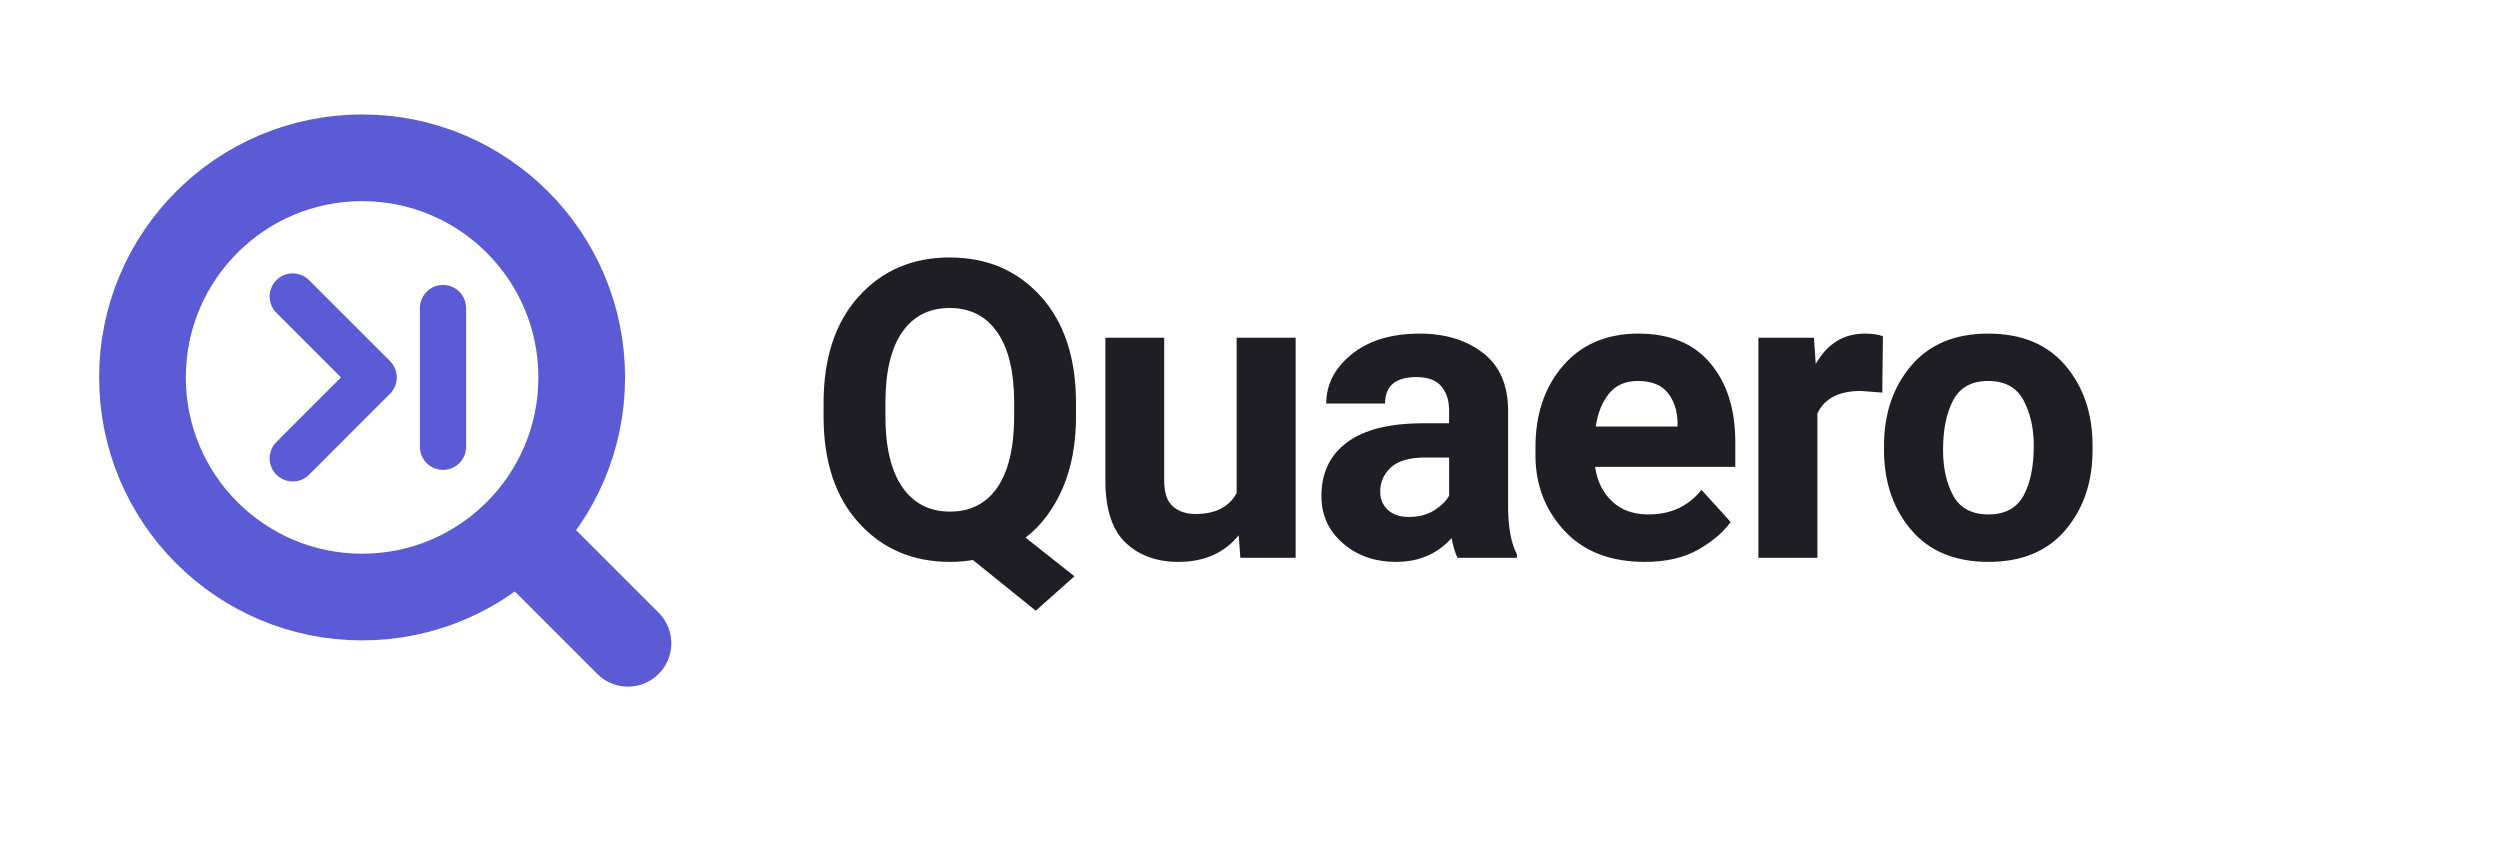
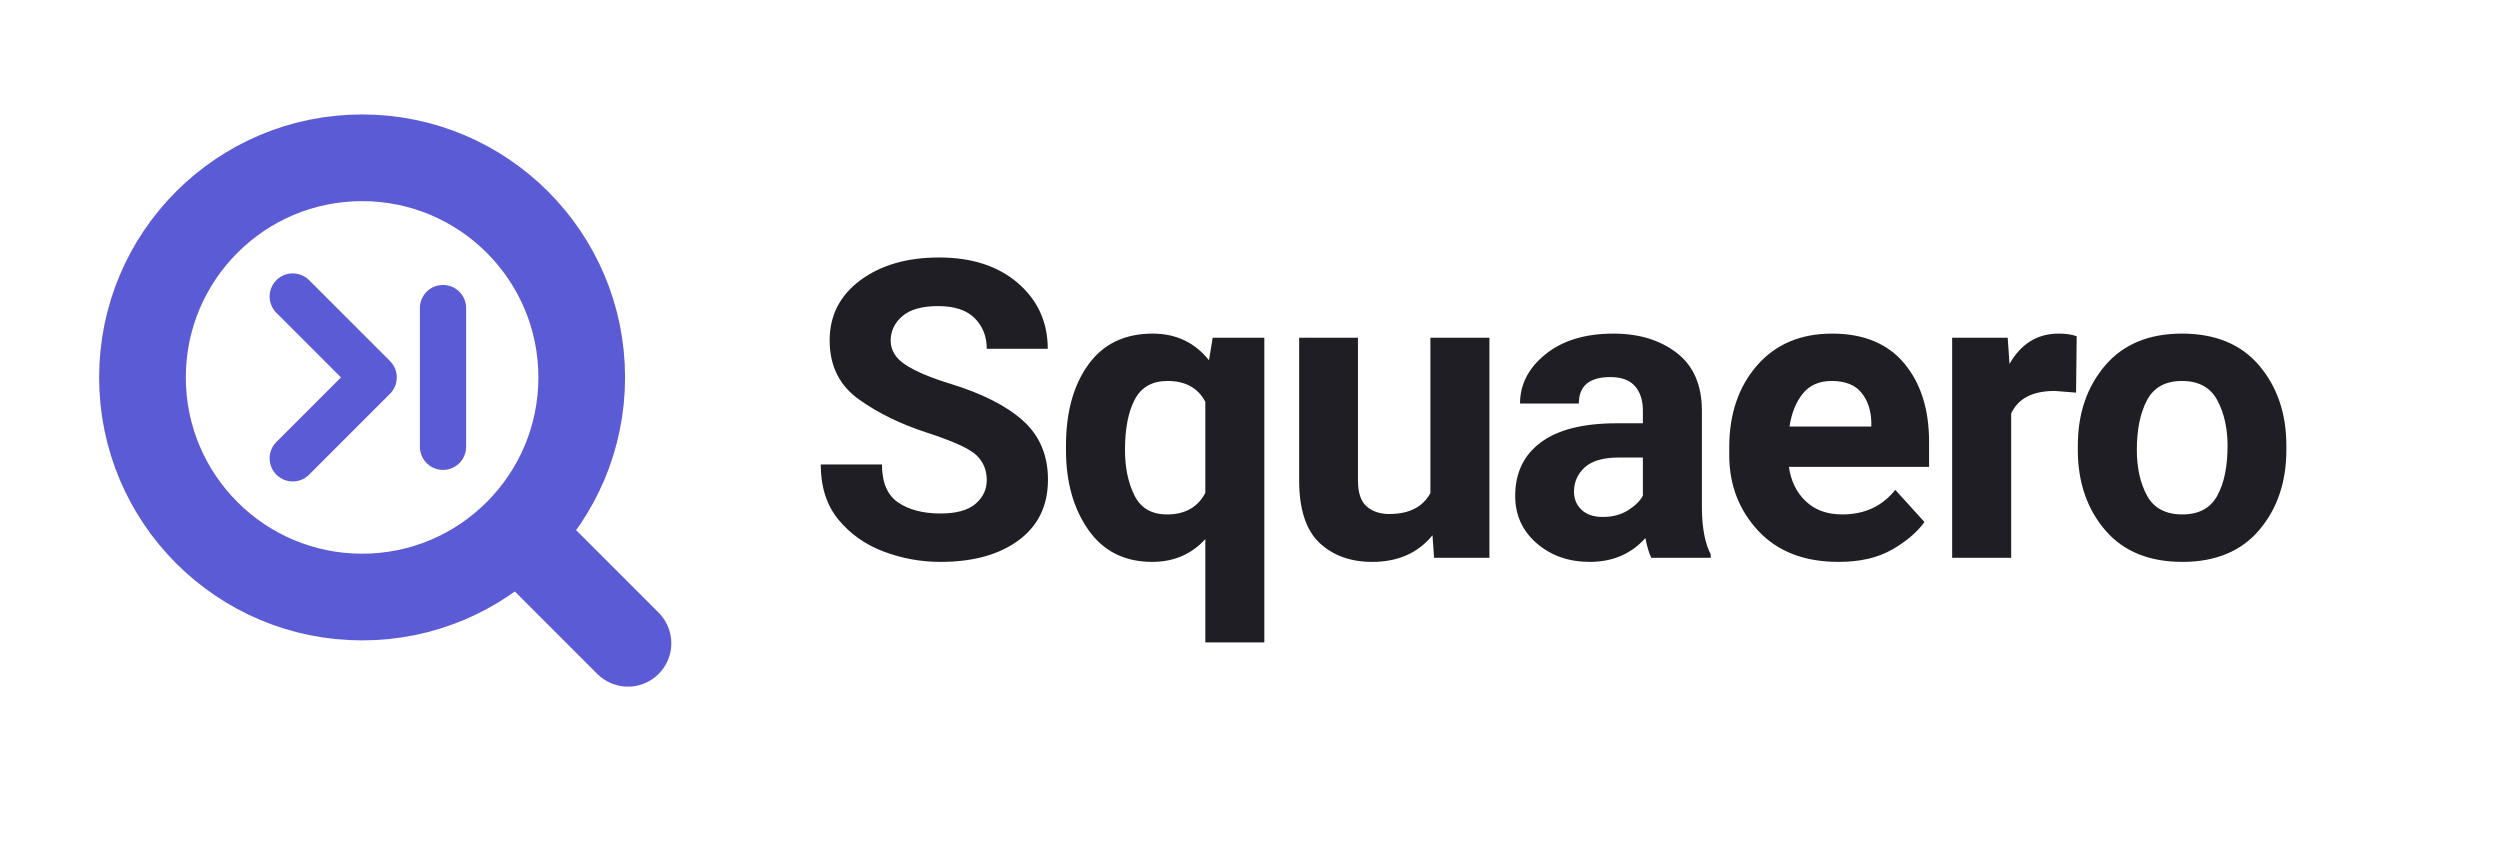
- <svg xmlns="http://www.w3.org/2000/svg" viewBox="0 0 372 128" width="372" height="128" role="img" aria-label="Quaero">
+ <svg xmlns="http://www.w3.org/2000/svg" viewBox="0 0 372 128" width="372" height="128" role="img" aria-label="Squaero">
  <g transform="translate(4,8) scale(0.86)">
    <g fill="none" stroke="#5b5bd6" stroke-width="15" stroke-linecap="round" stroke-linejoin="round">
      <circle cx="58" cy="56" r="38" />
      <path d="M85 83 L104 102" />
    </g>
    <g fill="none" stroke="#5b5bd6" stroke-width="8" stroke-linecap="round" stroke-linejoin="round">
      <path d="M46 42 L60 56 L46 70" />
      <path d="M72 44 L72 68" />
    </g>
  </g>
-   <text x="120" y="83" font-family="'Space Grotesk','Segoe UI',system-ui,-apple-system,Roboto,sans-serif" font-size="62" font-weight="600" letter-spacing="-1.5" fill="#1e1e24">Quaero</text>
+   <text x="120" y="83" font-family="'Space Grotesk','Segoe UI',system-ui,-apple-system,Roboto,sans-serif" font-size="62" font-weight="600" letter-spacing="-1.5" fill="#1e1e24">Squaero</text>
</svg>
